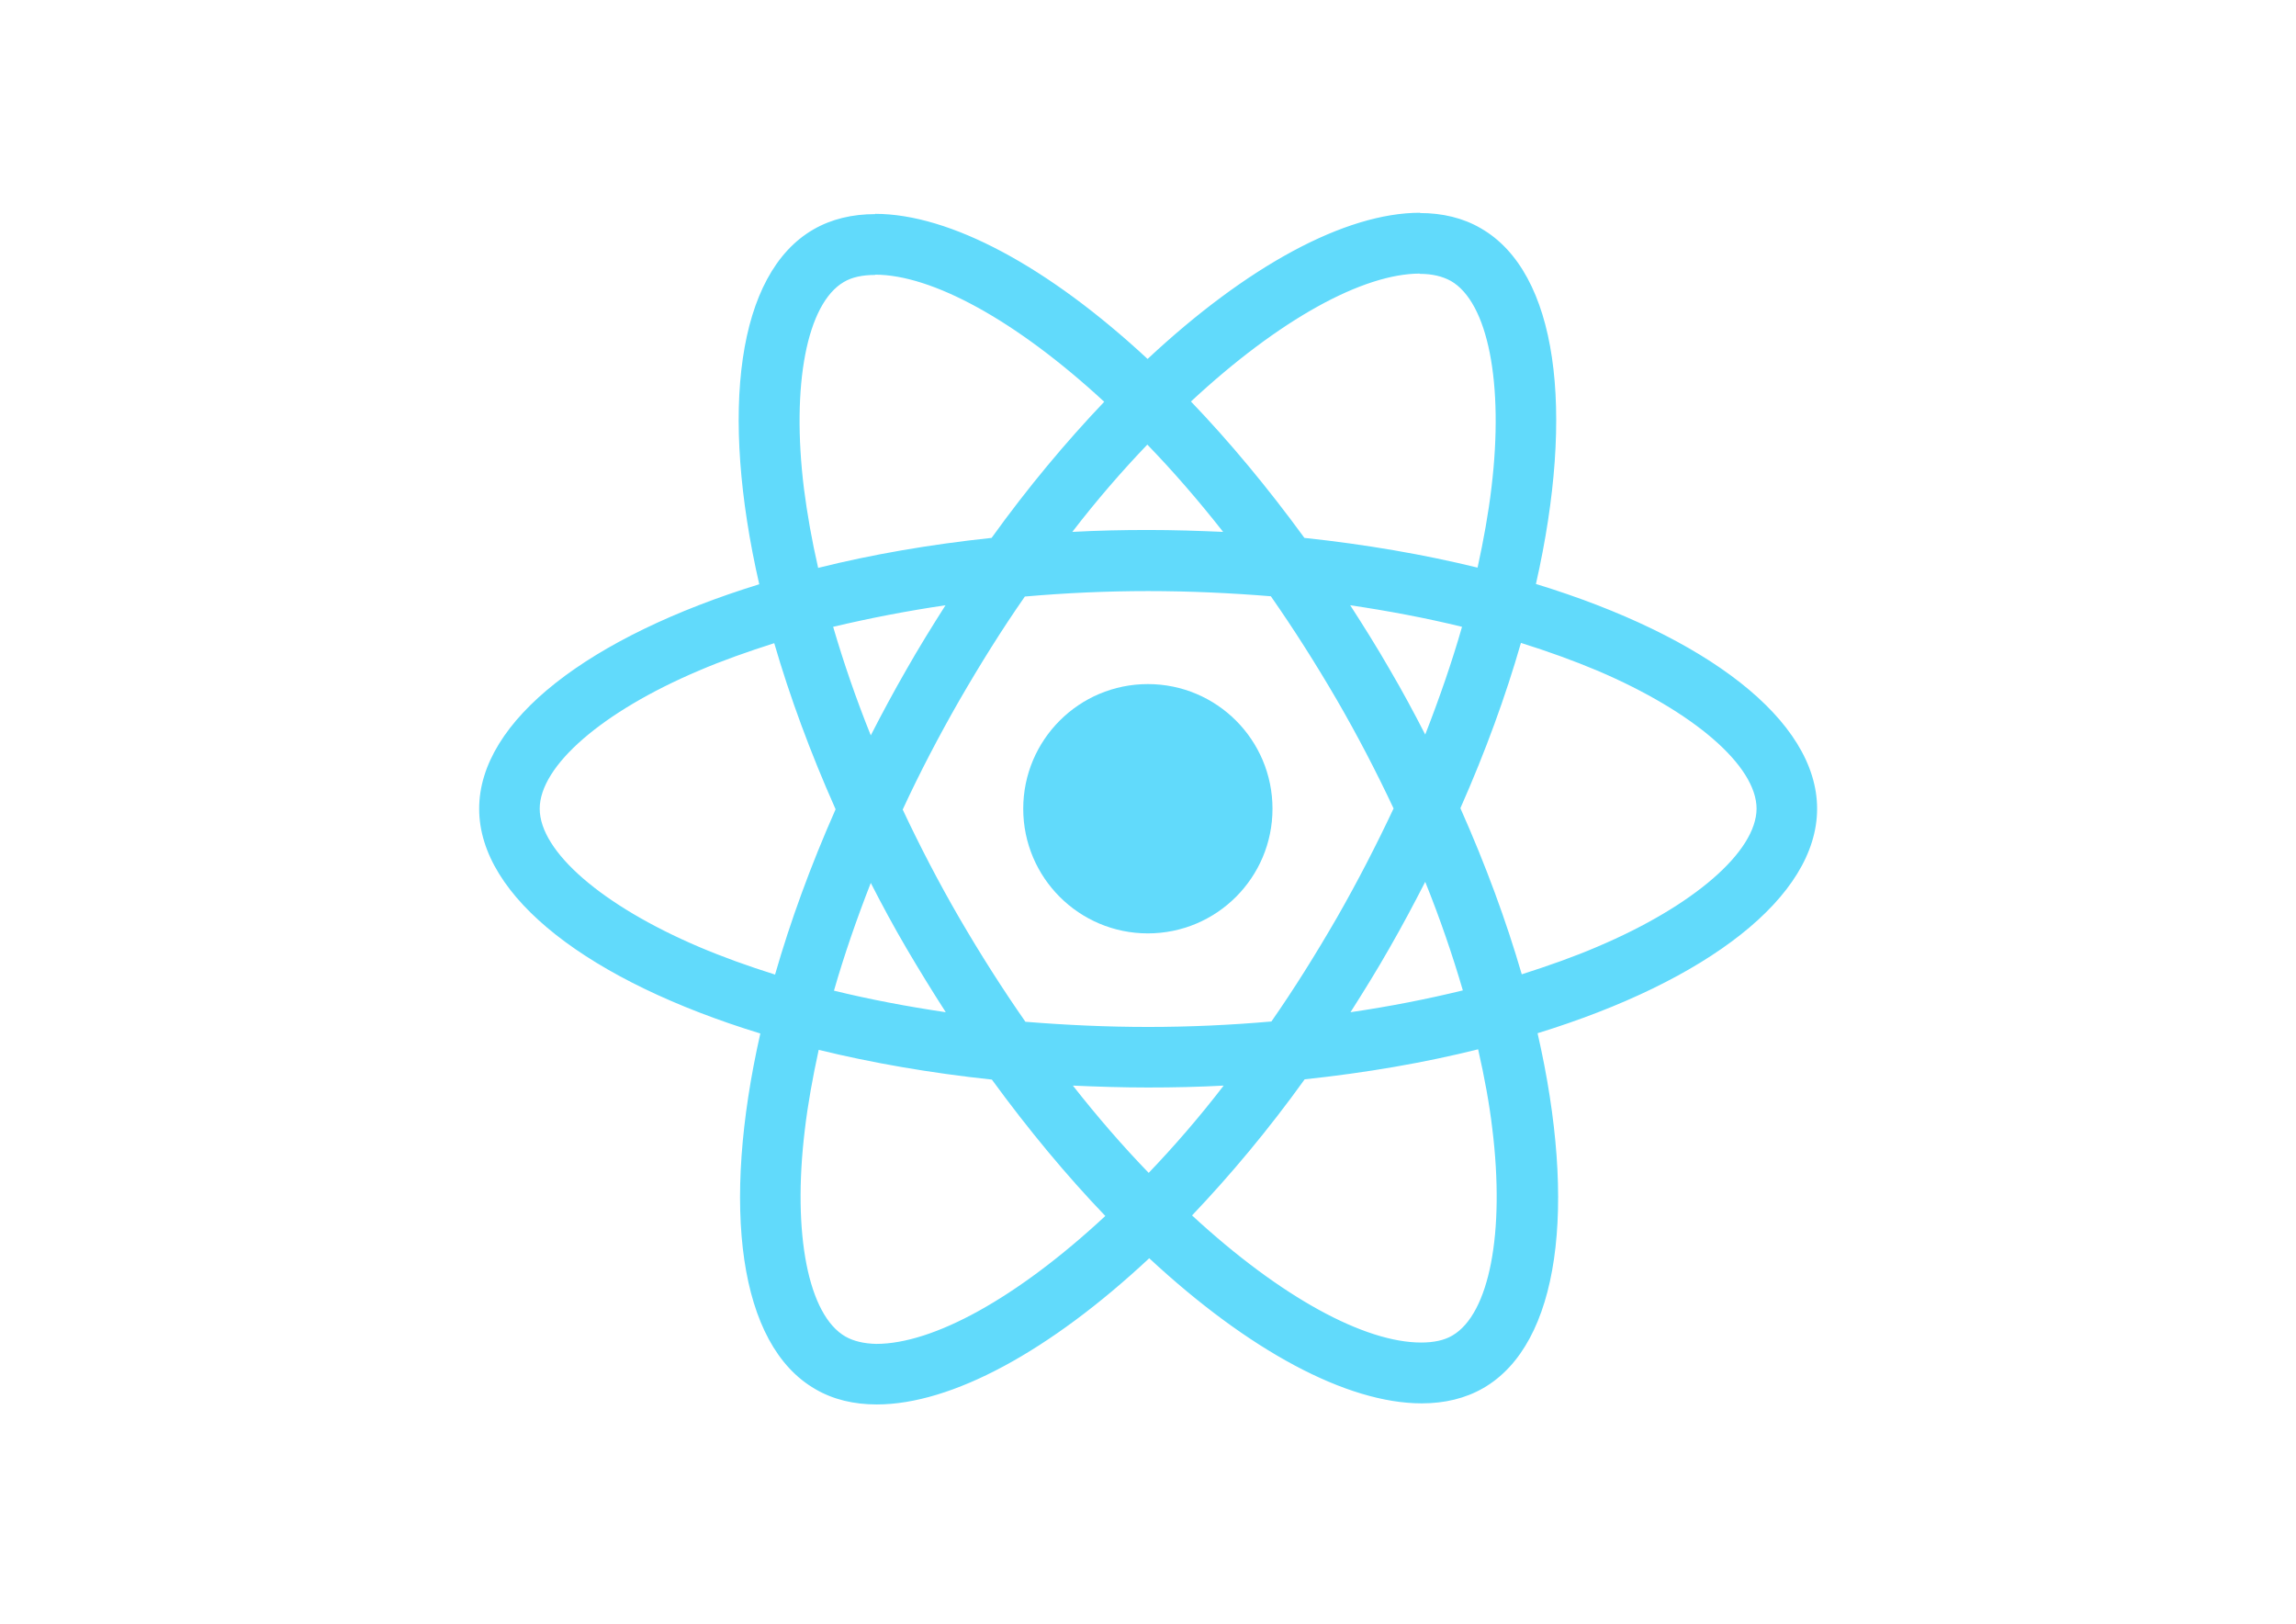
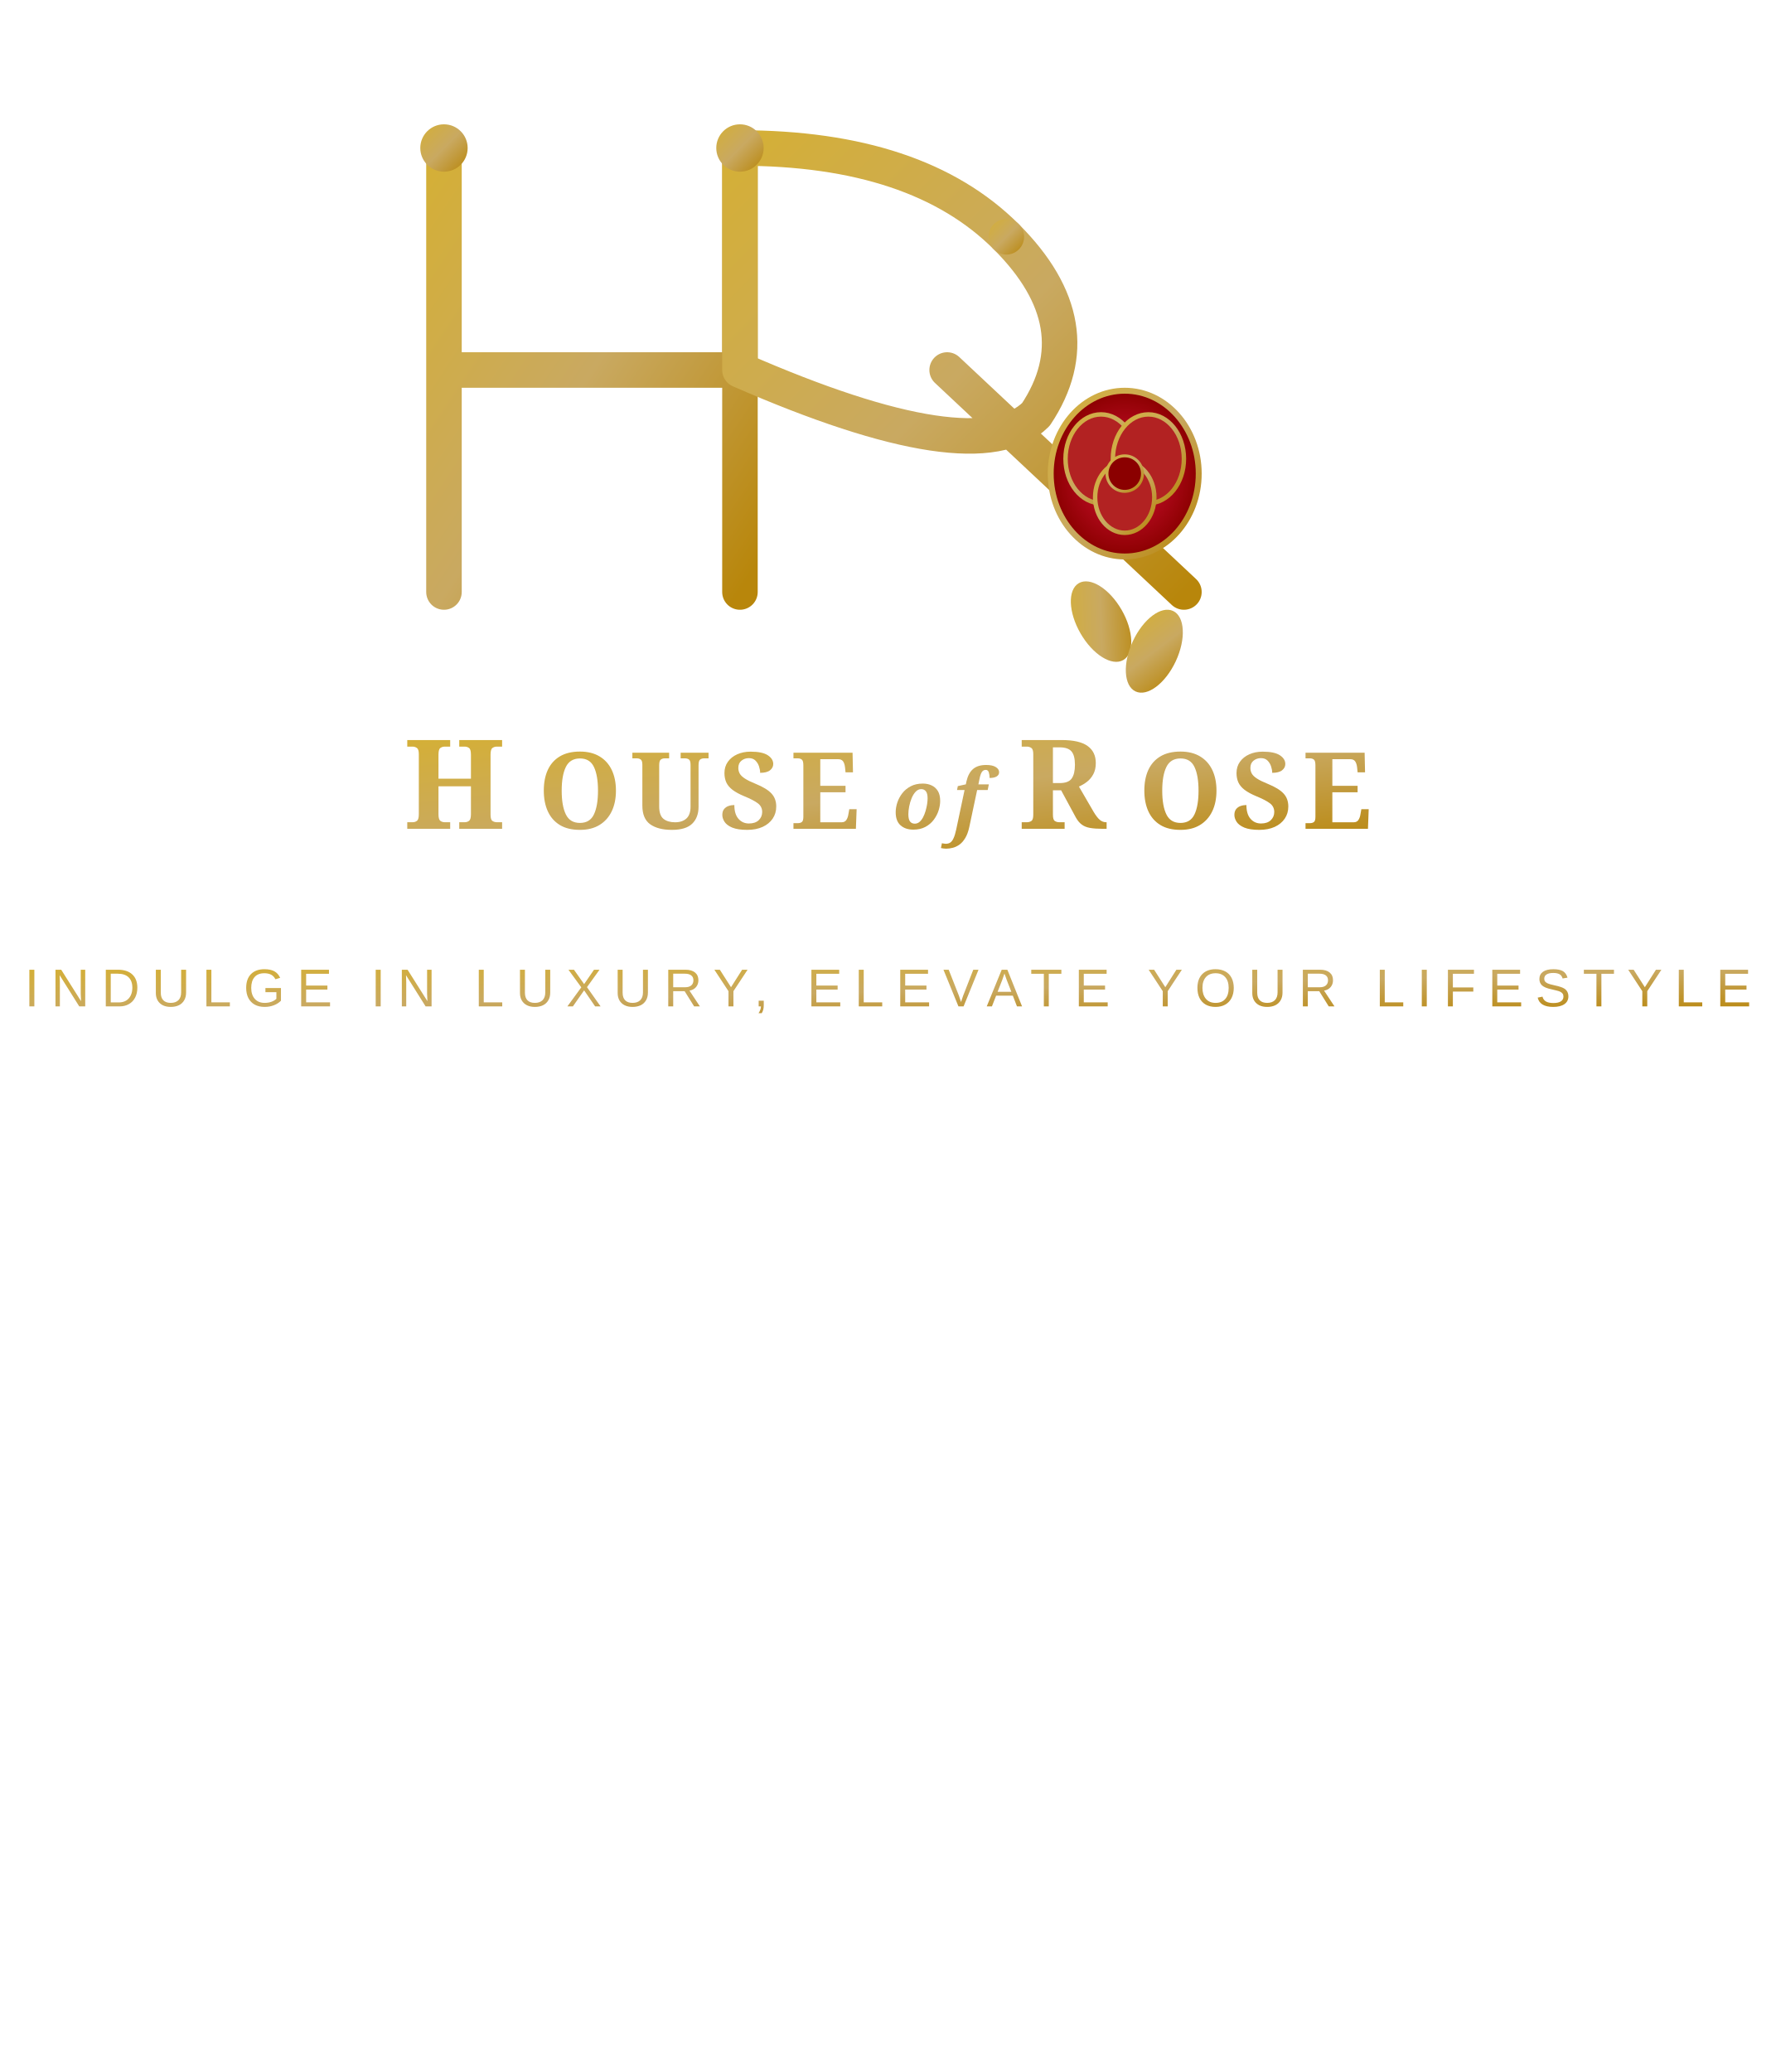
- <svg xmlns="http://www.w3.org/2000/svg" viewBox="0 0 841.9 595.3">
-   <g fill="#61DAFB">
-     <path d="M666.3 296.5c0-32.5-40.7-63.3-103.1-82.4 14.4-63.6 8-114.2-20.2-130.4-6.5-3.8-14.1-5.6-22.4-5.6v22.3c4.6 0 8.3.9 11.4 2.6 13.6 7.8 19.5 37.5 14.9 75.7-1.1 9.4-2.9 19.3-5.1 29.4-19.6-4.8-41-8.5-63.5-10.9-13.5-18.5-27.5-35.3-41.6-50 32.6-30.3 63.2-46.9 84-46.9V78c-27.5 0-63.5 19.6-99.9 53.6-36.4-33.8-72.4-53.2-99.9-53.2v22.3c20.7 0 51.4 16.5 84 46.6-14 14.7-28 31.4-41.3 49.9-22.6 2.4-44 6.1-63.6 11-2.3-10-4-19.7-5.2-29-4.7-38.2 1.1-67.9 14.6-75.8 3-1.8 6.9-2.6 11.5-2.6V78.5c-8.4 0-16 1.8-22.6 5.6-28.1 16.2-34.4 66.7-19.9 130.1-62.2 19.2-102.7 49.9-102.7 82.3 0 32.5 40.7 63.3 103.1 82.4-14.4 63.6-8 114.2 20.2 130.4 6.5 3.8 14.1 5.6 22.5 5.6 27.5 0 63.5-19.6 99.9-53.6 36.4 33.8 72.4 53.2 99.9 53.2 8.4 0 16-1.8 22.6-5.6 28.1-16.2 34.4-66.7 19.9-130.1 62-19.1 102.5-49.9 102.5-82.3zm-130.2-66.7c-3.7 12.9-8.3 26.2-13.5 39.5-4.1-8-8.4-16-13.1-24-4.6-8-9.5-15.8-14.4-23.4 14.2 2.1 27.9 4.7 41 7.9zm-45.8 106.5c-7.8 13.5-15.8 26.3-24.1 38.2-14.9 1.3-30 2-45.2 2-15.1 0-30.2-.7-45-1.9-8.3-11.9-16.4-24.6-24.2-38-7.6-13.1-14.5-26.4-20.8-39.8 6.2-13.4 13.2-26.8 20.7-39.9 7.8-13.5 15.8-26.3 24.1-38.2 14.9-1.3 30-2 45.2-2 15.1 0 30.2.7 45 1.9 8.3 11.9 16.4 24.6 24.2 38 7.6 13.1 14.5 26.4 20.8 39.8-6.3 13.4-13.2 26.8-20.7 39.9zm32.3-13c5.4 13.4 10 26.8 13.8 39.8-13.1 3.2-26.9 5.9-41.2 8 4.9-7.7 9.8-15.6 14.4-23.7 4.6-8 8.9-16.1 13-24.1zM421.2 430c-9.3-9.6-18.6-20.3-27.8-32 9 .4 18.2.7 27.5.7 9.4 0 18.7-.2 27.8-.7-9 11.7-18.3 22.4-27.5 32zm-74.4-58.9c-14.2-2.1-27.9-4.7-41-7.9 3.7-12.9 8.3-26.2 13.5-39.5 4.1 8 8.4 16 13.1 24 4.7 8 9.5 15.8 14.4 23.4zM420.7 163c9.3 9.6 18.6 20.3 27.8 32-9-.4-18.2-.7-27.5-.7-9.4 0-18.7.2-27.8.7 9-11.7 18.3-22.4 27.5-32zm-74 58.9c-4.9 7.7-9.8 15.6-14.4 23.7-4.6 8-8.9 16-13 24-5.4-13.4-10-26.8-13.8-39.8 13.1-3.1 26.9-5.8 41.2-7.9zm-90.5 125.2c-35.4-15.1-58.3-34.9-58.3-50.6 0-15.7 22.9-35.6 58.3-50.6 8.6-3.7 18-7 27.7-10.1 5.7 19.6 13.2 40 22.5 60.9-9.2 20.8-16.6 41.1-22.2 60.6-9.9-3.1-19.3-6.5-28-10.2zM310 490c-13.6-7.8-19.5-37.5-14.9-75.7 1.1-9.4 2.9-19.3 5.1-29.4 19.6 4.8 41 8.5 63.5 10.9 13.5 18.5 27.5 35.3 41.6 50-32.6 30.3-63.2 46.9-84 46.9-4.5-.1-8.3-1-11.3-2.7zm237.2-76.2c4.7 38.2-1.1 67.9-14.6 75.8-3 1.8-6.9 2.6-11.5 2.6-20.7 0-51.4-16.5-84-46.6 14-14.7 28-31.4 41.3-49.9 22.6-2.4 44-6.1 63.6-11 2.3 10.1 4.1 19.8 5.2 29.1zm38.5-66.7c-8.6 3.7-18 7-27.7 10.1-5.7-19.6-13.2-40-22.5-60.9 9.2-20.8 16.6-41.1 22.2-60.6 9.9 3.1 19.3 6.5 28.1 10.2 35.4 15.1 58.3 34.9 58.3 50.6-.1 15.7-23 35.6-58.4 50.6zM320.8 78.4z" />
-     <circle cx="420.9" cy="296.5" r="45.7" />
-     <path d="M520.5 78.1z" />
+ <svg xmlns="http://www.w3.org/2000/svg" width="600" height="700" viewBox="0 0 600 700">
+   <defs>
+     <linearGradient id="goldGradient" x1="0%" y1="0%" x2="100%" y2="100%">
+       <stop offset="0%" style="stop-color:#D4AF37;stop-opacity:1" />
+       <stop offset="50%" style="stop-color:#C9A961;stop-opacity:1" />
+       <stop offset="100%" style="stop-color:#B8860B;stop-opacity:1" />
+     </linearGradient>
+     <radialGradient id="roseGradient" cx="50%" cy="50%">
+       <stop offset="0%" style="stop-color:#DC143C;stop-opacity:1" />
+       <stop offset="100%" style="stop-color:#8B0000;stop-opacity:1" />
+     </radialGradient>
+   </defs>
+   <g id="monogram">
+     <path d="M 150 50 L 150 200 M 150 125 L 250 125 M 250 50 L 250 200" stroke="url(#goldGradient)" fill="none" stroke-width="12" stroke-linecap="round" stroke-linejoin="round" />
+     <path d="M 250 50 L 250 125 M 250 50 Q 310 50 340 80 Q 370 110 350 140 Q 330 160 250 125 M 320 125 L 400 200" stroke="url(#goldGradient)" fill="none" stroke-width="12" stroke-linecap="round" stroke-linejoin="round" />
+     <circle cx="150" cy="50" r="8" fill="url(#goldGradient)" />
+     <circle cx="250" cy="50" r="8" fill="url(#goldGradient)" />
+     <circle cx="340" cy="80" r="6" fill="url(#goldGradient)" />
  </g>
+   <g id="rose" transform="translate(380, 160)">
+     <ellipse cx="0" cy="0" rx="25" ry="28" fill="url(#roseGradient)" stroke="url(#goldGradient)" stroke-width="2" />
+     <ellipse cx="-8" cy="-5" rx="12" ry="15" fill="#B22222" stroke="url(#goldGradient)" stroke-width="1.5" />
+     <ellipse cx="8" cy="-5" rx="12" ry="15" fill="#B22222" stroke="url(#goldGradient)" stroke-width="1.5" />
+     <ellipse cx="0" cy="8" rx="10" ry="12" fill="#B22222" stroke="url(#goldGradient)" stroke-width="1.5" />
+     <circle cx="0" cy="0" r="6" fill="#8B0000" stroke="url(#goldGradient)" stroke-width="1" />
+     <path d="M 0 28 L 0 80" stroke="url(#goldGradient)" fill="none" stroke-width="4" stroke-linecap="round" />
+     <ellipse cx="-8" cy="50" rx="8" ry="15" fill="url(#goldGradient)" transform="rotate(-30 -8 50)" />
+     <ellipse cx="10" cy="60" rx="8" ry="15" fill="url(#goldGradient)" transform="rotate(25 10 60)" />
+   </g>
+   <text x="300" y="280" font-family="Georgia, serif" font-size="42" font-weight="bold" fill="url(#goldGradient)" text-anchor="middle" letter-spacing="3">
+     <tspan x="300" dy="0">H</tspan>
+     <tspan font-size="36">OUSE </tspan>
+     <tspan font-size="28" font-style="italic">of </tspan>
+     <tspan font-size="42">R</tspan>
+     <tspan font-size="36">OSE</tspan>
+   </text>
+   <text x="300" y="340" font-family="Arial, sans-serif" font-size="18" font-weight="300" fill="url(#goldGradient)" text-anchor="middle" letter-spacing="4">
+     INDULGE IN LUXURY, ELEVATE YOUR LIFESTYLE
+   </text>
</svg>
